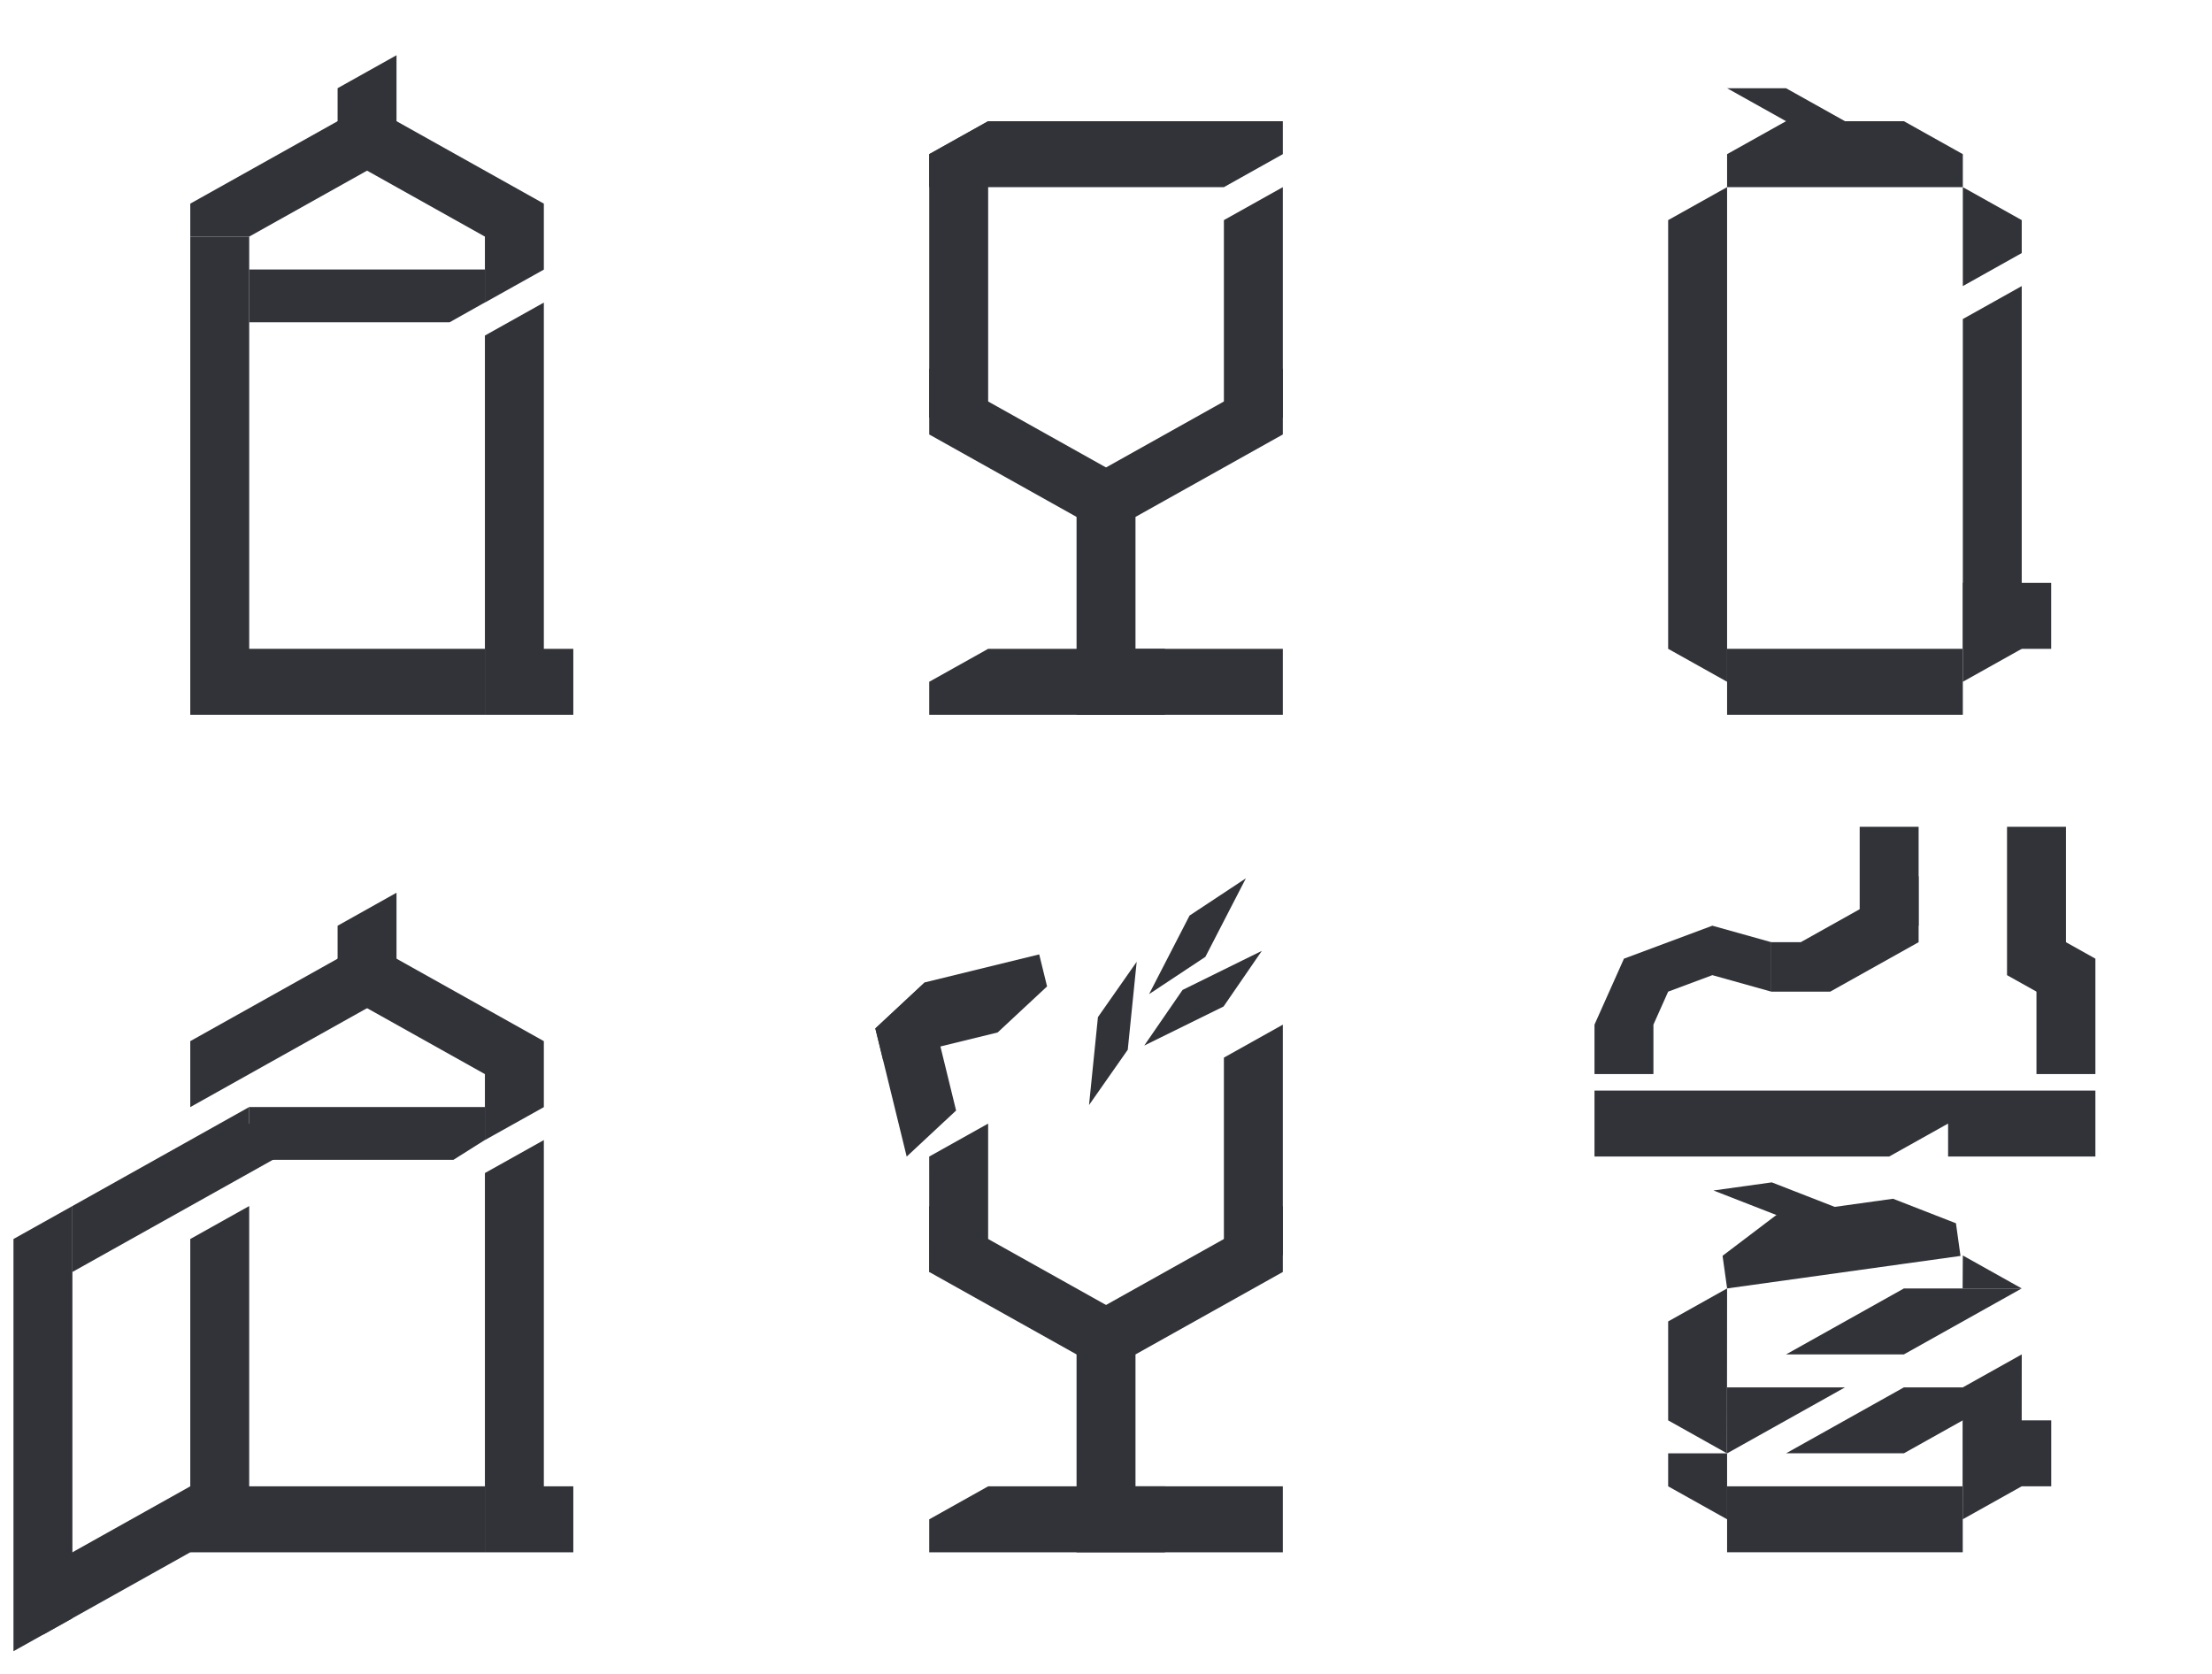
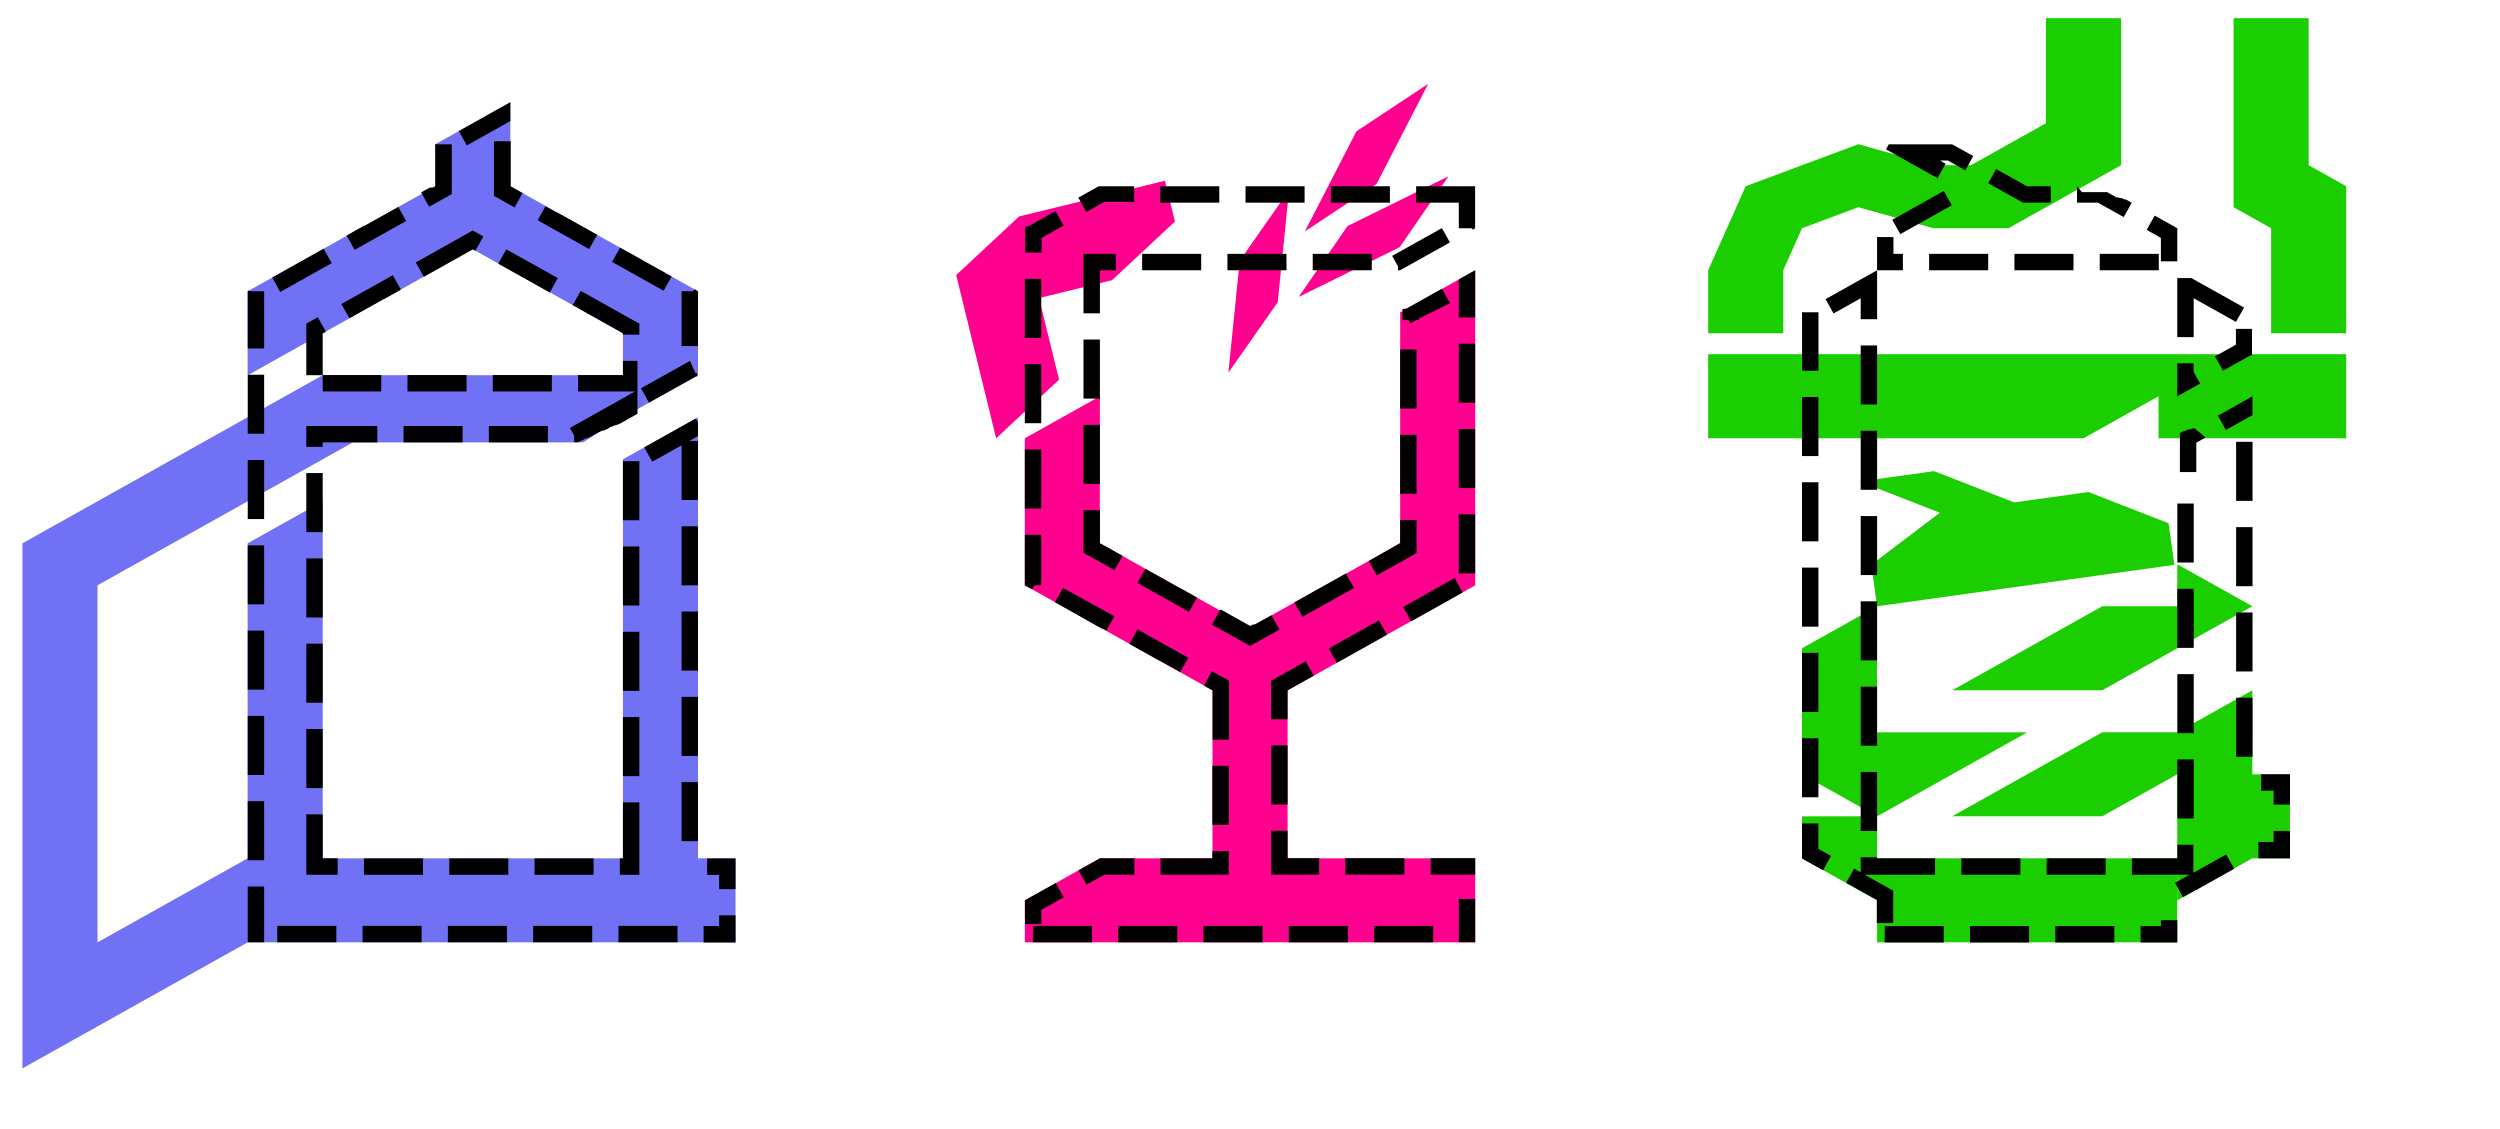
- <svg xmlns="http://www.w3.org/2000/svg" viewBox="0 0 858.78 649.71">
+ <svg xmlns="http://www.w3.org/2000/svg" viewBox="0 0 762 344">
  <defs>
-     <style>.cls-1{fill:#313339;}</style>
+     <style>.cls-1{fill:#ff008f;}.cls-2{fill:#1ace00;}.cls-3{fill:#7171f6;}</style>
  </defs>
  <g id="레이어_5" data-name="레이어 5">
-     <polygon class="cls-1" points="360.76 493.84 360.75 449.03 383.63 436.23 383.63 493.84 360.76 493.84" />
-     <polygon class="cls-1" points="475.16 487.35 475.16 410.62 498.04 397.82 498.04 487.35 475.16 487.35" />
-     <polygon class="cls-1" points="498.04 468.24 417.96 513.05 417.96 519.49 440.84 525.85 498.04 493.84 498.04 468.24" />
-     <polygon class="cls-1" points="417.96 525.85 360.76 493.84 360.76 468.24 440.84 513.05 440.84 519.4 417.96 525.85" />
-     <polygon class="cls-1" points="498.04 577.06 383.64 577.06 360.76 589.87 360.76 602.67 498.04 602.67 498.04 577.06" />
-     <polygon class="cls-1" points="417.96 602.67 417.96 519.45 440.84 519.45 440.84 577.06 452.28 577.06 452.28 602.67 417.96 602.67" />
-     <polygon class="cls-1" points="403.46 370.54 359.03 381.41 339.85 399.28 342.89 411.72 387.32 400.85 406.51 382.97 403.46 370.54" />
-     <polygon class="cls-1" points="352.01 449.03 339.83 399.29 359.02 381.41 371.19 431.16 352.01 449.03" />
-     <polygon class="cls-1" points="444.24 405.93 475.03 390.77 489.89 369.17 459.11 384.34 444.24 405.93" />
-     <polygon class="cls-1" points="483.7 341 467.97 371.5 446.11 385.97 461.83 355.46 483.7 341" />
-     <polygon class="cls-1" points="441.3 373.42 437.84 407.56 422.8 429.03 426.26 394.89 441.3 373.42" />
-     <polygon class="cls-1" points="96.75 104.64 96.75 114.89 96.75 125.13 174.54 125.13 188.26 117.42 188.26 104.64 96.75 104.64" />
-     <polygon class="cls-1" points="188.26 277.51 188.26 130.27 211.14 117.47 211.14 251.9 222.58 251.9 222.58 277.51 188.26 277.51" />
-     <polygon class="cls-1" points="73.87 277.51 73.87 91.86 96.75 91.86 96.75 251.9 188.26 251.9 188.26 277.51 73.87 277.51" />
-     <polygon class="cls-1" points="131.07 47.05 73.87 79.06 73.87 91.86 96.75 91.86 153.94 59.85 153.94 47.05 131.07 47.05" />
-     <polygon class="cls-1" points="188.26 91.86 131.07 59.85 131.07 47.05 153.94 47.05 211.14 79.06 211.14 104.67 188.26 117.46 188.26 91.86" />
-     <polygon class="cls-1" points="131.07 34.24 153.94 21.44 153.94 59.85 131.07 59.85 131.07 34.24" />
-     <polygon class="cls-1" points="360.76 162.19 360.76 59.85 383.64 47.05 383.64 162.19 360.76 162.19" />
-     <polygon class="cls-1" points="475.16 162.19 475.16 85.46 498.04 72.66 498.04 162.19 475.16 162.19" />
-     <polygon class="cls-1" points="498.04 143.07 417.96 187.89 417.96 194.33 440.84 200.69 498.04 168.68 498.04 143.07" />
-     <polygon class="cls-1" points="417.96 200.69 360.76 168.68 360.76 143.07 440.84 187.89 440.84 194.24 417.96 200.69" />
-     <polygon class="cls-1" points="498.04 251.9 383.64 251.9 360.76 264.7 360.76 277.51 498.04 277.51 498.04 251.9" />
-     <polygon class="cls-1" points="383.64 47.05 360.76 59.85 360.76 72.66 475.16 72.66 498.04 59.85 498.04 47.05 383.64 47.05" />
-     <polygon class="cls-1" points="417.96 277.51 417.96 194.29 440.84 194.29 440.84 251.9 452.28 251.9 452.28 277.51 417.96 277.51" />
-     <rect class="cls-1" x="670.52" y="251.9" width="91.52" height="25.61" />
-     <rect class="cls-1" x="762.04" y="226.3" width="34.3" height="25.61" />
-     <polygon class="cls-1" points="647.64 251.9 647.64 85.46 670.52 72.66 670.52 264.7 647.64 251.9" />
-     <polygon class="cls-1" points="762.04 264.7 762.04 123.87 784.91 111.07 784.91 251.9 762.04 264.7" />
-     <polygon class="cls-1" points="762.04 111.07 762.04 72.66 784.91 85.46 784.91 98.26 762.04 111.07" />
-     <polygon class="cls-1" points="704.84 53.45 670.52 34.25 693.4 34.25 727.72 53.45 704.84 53.45" />
-     <polyline class="cls-1" points="762.04 72.66 762.04 59.85 739.16 47.05 693.4 47.05 670.52 59.85 670.52 72.66 739.16 72.66" />
-     <polygon class="cls-1" points="739.16 500.24 693.42 525.84 739.16 525.84 784.9 500.24 739.16 500.24" />
-     <polygon class="cls-1" points="739.16 538.64 693.42 564.24 739.16 564.24 784.9 538.64 739.16 538.64" />
-     <polygon class="cls-1" points="670.54 538.65 670.54 564.25 670.54 564.25 716.29 538.65 670.54 538.65" />
-     <polygon class="cls-1" points="701.86 476.48 665.23 462.2 687.88 459.05 724.51 473.33 701.86 476.48" />
-     <polygon class="cls-1" points="761.14 487.61 759.37 474.93 734.95 465.41 689.65 471.72 668.76 487.56 670.53 500.23 738.49 490.76 761.14 487.61" />
-     <rect class="cls-1" x="670.52" y="577.06" width="91.49" height="25.6" />
-     <rect class="cls-1" x="762.04" y="551.45" width="34.32" height="25.6" />
-     <polygon class="cls-1" points="647.64 551.45 647.64 513.04 670.52 500.23 670.47 564.25 647.64 551.45" />
-     <polygon class="cls-1" points="647.64 577.06 647.64 564.25 670.52 564.25 670.52 589.86 647.64 577.06" />
-     <polygon class="cls-1" points="762 589.86 762.04 538.64 784.92 525.84 784.88 577.06 762 589.86" />
-     <polygon class="cls-1" points="761.96 500.23 762.04 487.43 784.9 500.23 784.9 500.23 761.96 500.23" />
-     <polygon class="cls-1" points="619.04 449.02 619.04 423.41 813.51 423.41 813.51 449.02 756.32 449.02 756.32 436.22 733.44 449.02 619.04 449.02" />
-     <polygon class="cls-1" points="619.04 417.01 641.92 417.01 641.92 397.81 647.64 385 664.8 378.6 687.68 385 687.68 365.8 664.8 359.4 630.48 372.2 619.04 397.81 619.04 417.01" />
-     <polygon class="cls-1" points="699.12 365.8 687.68 365.8 687.68 385 710.56 385 744.88 365.8 744.88 340.19 699.12 365.8" />
-     <polygon class="cls-1" points="790.63 417.01 790.63 359.4 813.51 372.2 813.51 417.01 790.63 417.01" />
-     <polygon class="cls-1" points="722 372.2 722 320.99 744.88 320.99 744.88 359.4 722 372.2" />
-     <polygon class="cls-1" points="779.2 378.6 779.2 320.99 802.08 320.99 802.08 391.4 779.2 378.6" />
-     <polygon class="cls-1" points="96.75 429.8 96.75 440.05 96.75 450.29 176.06 450.29 188.26 442.59 188.26 429.8 96.75 429.8" />
-     <polygon class="cls-1" points="188.26 602.67 188.26 455.43 211.14 442.63 211.14 577.06 222.58 577.06 222.58 602.67 188.26 602.67" />
-     <polygon class="cls-1" points="73.87 602.67 73.87 481.04 96.75 468.24 96.75 577.06 188.26 577.06 188.26 602.67 73.87 602.67" />
-     <polygon class="cls-1" points="131.07 372.21 73.87 404.22 73.87 429.83 96.75 417.02 153.94 385.01 153.94 372.21 131.07 372.21" />
-     <polygon class="cls-1" points="188.26 417.02 131.07 385.01 131.07 372.21 153.94 372.21 211.14 404.22 211.14 429.84 188.26 442.62 188.26 417.02" />
-     <polygon class="cls-1" points="131.07 359.41 153.94 346.6 153.94 385.01 131.07 385.01 131.07 359.41" />
-     <polygon class="cls-1" points="28.11 628.28 28.11 468.24 5.23 481.04 5.23 641.08 28.11 628.28" />
-     <polygon class="cls-1" points="96.75 429.8 28.11 468.24 28.11 493.84 108.19 449.03 96.75 436.23 96.75 429.8" />
-     <polygon class="cls-1" points="73.87 577.06 16.67 609.07 16.67 634.68 85.31 596.27 85.31 577.06 73.87 577.06" />
+     <polygon class="cls-1" points="426.77 95.18 426.77 165.6 381.01 191.21 335.23 165.59 335.24 120.79 312.36 133.59 312.37 178.4 369.57 210.41 369.57 261.62 335.25 261.62 312.37 274.43 312.37 287.23 369.57 287.23 403.89 287.23 449.64 287.23 449.64 261.62 403.89 261.62 392.45 261.62 392.45 210.41 449.64 178.4 449.64 171.91 449.64 152.79 449.64 82.38 426.77 95.18" />
+     <polygon class="cls-1" points="316.71 90.84 338.93 85.41 358.11 67.53 355.07 55.09 310.64 65.97 310.63 65.98 310.62 65.97 291.44 83.84 303.62 133.59 322.8 115.72 316.71 90.84" />
+     <polygon class="cls-1" points="441.5 53.73 410.72 68.9 395.85 90.49 426.64 75.33 441.5 53.73" />
+     <polygon class="cls-1" points="435.31 25.55 413.44 40.02 397.72 70.53 419.58 56.06 435.31 25.55" />
+     <polygon class="cls-1" points="392.91 57.98 377.87 79.45 374.41 113.59 389.45 92.12 392.91 57.98" />
+     <polygon class="cls-2" points="686.51 184.79 640.77 210.4 595.02 210.4 640.77 184.79 663.57 184.79 663.64 171.99 686.51 184.79" />
+     <polygon class="cls-2" points="617.89 223.21 572.15 248.81 572.08 248.72 572.08 248.81 549.25 236 549.25 197.59 572.13 184.79 572.1 223.21 617.89 223.21" />
+     <polygon class="cls-2" points="636.56 149.97 613.91 153.13 589.49 143.6 566.84 146.76 591.25 156.28 570.37 172.12 572.13 184.79 640.09 175.32 662.75 172.17 660.98 159.49 636.56 149.97" />
+     <polygon class="cls-2" points="572.13 261.62 572.13 248.81 549.25 248.81 549.25 261.62 572.13 274.42 572.13 287.22 663.61 287.22 663.61 274.42 663.61 261.62 572.13 261.62" />
+     <polygon class="cls-2" points="686.53 210.4 663.65 223.2 640.77 223.2 595.02 248.8 640.77 248.8 663.64 236 663.61 274.42 686.49 261.62 686.49 261.61 697.97 261.61 697.97 236.01 686.51 236.01 686.53 210.4" />
+     <polygon class="cls-2" points="520.65 133.58 635.05 133.58 657.92 120.78 657.92 133.58 715.12 133.58 715.12 107.97 520.65 107.97 520.65 133.58" />
+     <polygon class="cls-2" points="543.53 82.37 549.25 69.56 566.41 63.16 589.29 69.56 612.17 69.56 646.49 50.36 646.49 43.96 646.49 24.75 646.49 5.55 623.61 5.55 623.61 37.55 600.73 50.36 589.29 50.36 566.41 43.96 532.09 56.76 520.65 82.37 520.65 101.57 543.53 101.57 543.53 82.37" />
+     <polygon class="cls-2" points="703.68 50.36 703.68 5.55 680.8 5.55 680.8 63.16 692.24 69.56 692.24 101.57 715.12 101.57 715.12 56.76 703.68 50.36" />
+     <polygon class="cls-3" points="212.75 261.62 212.75 127.19 189.87 139.99 189.87 261.62 98.36 261.62 98.36 152.79 75.48 165.6 75.48 261.62 29.72 287.23 29.72 178.4 107.55 134.85 177.67 134.85 189.87 127.14 189.87 127.18 212.75 114.4 212.75 88.78 155.55 56.77 155.55 31.16 132.67 43.97 132.67 56.77 75.48 88.78 75.48 114.39 98.36 101.58 144.11 75.97 189.87 101.58 189.87 114.36 98.36 114.36 98.36 114.36 29.72 152.79 6.84 165.6 6.84 325.64 18.28 319.24 18.28 319.24 75.48 287.23 75.48 287.23 189.87 287.23 224.19 287.23 224.19 261.62 212.75 261.62" />
+     <path d="M132.86,43.86l-.19.11h0v12.8h0l-.18.1h0l-.22.12h0l-.13.07h0l-.14.08h0l-.07,0h0l-.08.05h0l0,0h0l0,0h0l0,0h0l0,0h-.06l0,0h0l-.08,0h-.06l0,0,0,0h0l0,0h0l-.07,0h-.15l0,0H131l-.14.09h0l0,0h0l-.06,0h0l-2.44,1.37,2.44,4.36,4.35-2.43,2.55-1.43V44h-4.75l-.06-.11ZM121.35,63.11,111.2,68.79l-.06,0h0l-.08,0h0l-.09,0h0l-5.32,3,2.44,4.36,15.71-8.79-2.44-4.36ZM98.66,75.8,83,84.59,85.39,89l15.71-8.79L98.66,75.8ZM76,88.5l-.49.28h0v17.43h5V88.78H76.13L76,88.5Zm4.51,25.71h-5v18h5v-18Zm0,26h-5v18h5v-18Zm0,26h-5v18h5v-18Zm0,26h-5v18h5v-18Zm0,26h-5v18h5v-18Zm0,26h-5v18h5v-18Zm0,26h-5v17h5v-17Zm22,12h-18v5h18v-5Zm26,0h-18v5h18v-5Zm26,0h-18v5h18v-5Zm26,0h-18v5h18v-5Zm26,0h-18v5h18v-5ZM224.19,279h-5v3.27h-4.73v5h9.73V279Zm0-17.34h-8.66v5h3.66V271h5v-9.34ZM212.75,238.4h-5v18h5v-18Zm0-26h-5v18h5v-18Zm0-26h-5v18h5v-18Zm0-26h-5v18h5v-18Zm-.69-32.83-15.7,8.79,2.44,4.37,8.95-5V152.4h5v-18H210.1l2.65-1.48V128.8l-.69-1.23Zm-17.19,13h-5v18h5v-18Zm0,26h-5v18h5v-18Zm0,26h-5v18h5v-18Zm0,26h-5v18h5v-18Zm0,26h-5v17.06h-.94v5h5.94V244.56Zm-13.94,17.06h-18v5h18v-5Zm-26,0h-18v5h18v-5Zm-26,0h-18v5h18v-5ZM98.36,248.2h-5v18.42h9.57v-5H98.36V248.2Zm0-26h-5v18h5v-18Zm0-26h-5v18h5v-18Zm0-26h-5v18h5v-18Zm0-26h-5v18h5v-18ZM115,129.85H93.36v6.35h5v-1.35H115v-5Zm26,0H123v5h18v-5Zm26,0H149v5h18v-5ZM210.31,110l1.95,3.49h0L210.31,110l-14.94,8.35,2.43,4.37,13.62-7.61h0l.44-.24h0l0,0h0l0,0h0l.15-.08h.05l.07,0h0l0,0h0l.1-.06h.11l0,0h0l.11-.07h.05v-.88h-.49L210.31,110Zm1.34-21.87-.34.62h-3.56v16.74h5V88.78h0l-1.1-.62ZM189,75.47l-2.44,4.36,15.71,8.79,2.44-4.36-3.83-2.15h-.06l0,0h0l0,0L189,75.47Zm-22.69-12.7-2.44,4.36,15.71,8.79L182,71.56l-12.15-6.8h-.05l0,0-.07,0h0l-.07,0h0l-3.33-1.86ZM155.55,43.05h-5V59.7l2.56,1.43,3.74,2.1,2.44-4.37-3.52-2h-.05l0,0h0l0,0h0l-.05,0h0l0,0h0V43.05Zm0-11.89-5,2.8h0l-10.7,6,2.44,4.37,13.26-7.43V31.16ZM97.07,96.57l-1.16.65-2.55,1.43v15.71h5V101.58h0l0,0h0l.11-.06h.06l0,0h0l0,0h.1l0,0h0l.7-.4-2.44-4.36Zm22.69-12.7-15.71,8.79L106.49,97l10.22-5.72h0l.17-.09h0l0,0H117l5.19-2.9-2.44-4.37Zm24.35-13.63-2.44,1.37L126.74,80l2.44,4.36L144.11,76h0l.78.44,2.44-4.36-.77-.44-2.45-1.37ZM154.31,76l-2.44,4.37,15.71,8.79L170,84.74,154.31,76ZM177,88.65,174.56,93l15.31,8.57h0V102h5V98.65l-2.56-1.43L177,88.65ZM194.87,110h-5v4.32H176.2v5h17.32l-6.1,3.43-13.72,7.7,1.3,2.33h0l-1.3-2.33,1.3,2.33v2h1.24l.06,0h0l.18-.1h0l.1-.06h0l.13-.07h0l.14-.08h0l.1,0h0l0,0,0,0h0l.1-.05h0l0,0h0l.17-.09h0l.42-.23h0l.34-.18h0l.11-.07h0l.47-.26h.08l0,0h0l.06,0H179l.29-.17.05,0h0l0,0h0l0,0h0l.05,0h0l.3-.17h0l0,0h0l0,0,.08,0h0l.44-.25h0l0,0h0l.43-.25h0l.1-.05h0l.59-.33h0l0,0,.22-.12h0l.87-.49h0l.07-.05h0l.06,0h.07l.09-.05h0l.18-.1h0l.34-.19h0l0,0h0l.19-.1H184l.16-.08h0l.12-.07h0l.1-.06h0l.05,0,.05,0h0l.07-.05h0l.16-.09h0l.12-.07,0,0,0,0h0l.1,0h0l.11-.06h0l.12-.07h0l.17-.1h0l.17-.1h0l.13-.08h0l.72-.41h0l0,0h0l0,0h.07l.05,0h.09l.07,0h0l.65-.36h0l0,0h.13l0,0h.05l.16-.08h.07l.1,0h0l.05,0h0l.29-.17h.08l.12-.07h.07l0,0h0l.07,0h0l.31-.17h0l.07,0h0l.17-.09h0l.19-.11h0l.15-.08v0h0l0,0h0l4.94-2.77v-5h0V110Zm-26.67,4.32h-18v5h18v-5Zm-26,0h-18v5h18v-5Zm-26,0H98.36v5H116.2v-5Z" />
+     <path d="M423.64,56.77h-18v5h18v-5Zm-26,0h-18v5h18v-5Zm-26,0h-18v5h18v-5Zm-26,0H335.25l-.07,0h0l-.08,0h0l0,0H335l0,0h-.12l-6.22,3.47,2.44,4.37,5.5-3.08h9.09v-5Zm-24,7.62L313.38,69h0l-.09,0h0l-.08,0h-.08l0,0h-.34l0,0h0l-.08,0h0l-.12.07h0l-.1,0h0V77h5V72.51l6.7-3.76-2.44-4.36ZM317.37,85h-5v18h5V85Zm0,26h-5v18h5V111Zm0,26h-5v18h5V137Zm0,26h-5V178.4h0l2.23,1.25.7-1.25h2.07V163ZM324,179.2l-2.44,4.36,14.22,8,.05,0H336l.08,0h0l1.15.64,2.44-4.36L324,179.2Zm22.69,12.69-2.45,4.37,9.23,5.16h0l0,0h0l0,0h0l0,0h0l.07,0,0,0h.05l6.15,3.44,2.44-4.37-15.7-8.79Zm22.68,12.7L367,209l2.61,1.46v15h5V207.48L372,206.05l-2.61-1.46Zm5.17,28.83h-5v18h5v-18Zm0,26h-5v2.2h-15.8v5h20.8v-7.2Zm-28.8,2.2H335.25l-6.53,3.66,2.44,4.36,5.39-3h9.22v-5Zm-24,7.56-9.33,5.22h0v7.26h5v-4.33l6.81-3.81-2.44-4.37Zm11.09,13.05h-18v5h18v-5Zm26,0h-18v5h18v-5Zm26,0h-18v5h18v-5Zm26,0h-18v5h18v-5Zm26,0h-18v5h18v-5ZM449.64,274h-5v13.19h5V274Zm0-12.42H436.06v5h13.58v-5Zm-21.58,0h-18v5h18v-5Zm-35.61-8.38h-5v13.38h14.61v-5h-9.61v-8.38Zm0-26h-5v18h5v-18ZM398,201.57l-8,4.48-2.56,1.43v11.76h5v-8.83h0l8-4.48L398,201.57Zm22.69-12.7L405,197.66l2.44,4.36,1.76-1h0l0,0h0l0,0h0l0,0h0l0,0h0l0,0h0l0,0h0l.05,0h0l.1-.05h0l.13-.08h0l13.25-7.42-2.44-4.36Zm22.69-12.7L427.68,185l2.44,4.37,15.71-8.79-2.44-4.37Zm6.25-19.4h-5v18h5v-18Zm0-26h-5v18h5v-18Zm0-26h-5v18h5v-18Zm0-22.39-5,2.8V96.77h5V82.38ZM439.52,88l-9.42,5.28h0l-.17.09h0l-.37.21h0l-.2.12h-.05l-.13.08h-.06l-.05,0h0L429,94l0,0h0l-.09.05h0l-.09,0h0l-.08,0h-.05l-.06,0h-.11l0,0h0l-.05,0h0l-.06,0h0l-.1.06h0l0,0,0,0h0l0,0-.05,0h-.1l0,0h0l0,0h0l-.09.06h0l-.07,0h0l-.06,0h-.12l-.06,0h0l0,0h0l0,0h-.06l0,0h0l-.08,0h-.14v3.38h1.89l.55,1,1.75-1h.81v-.45L442,92.41,439.52,88Zm-7.75,18.52h-5v18h5v-18Zm0,26h-5v18h5v-18Zm0,26h-5v7h0L417.2,171l2.44,4.37,9.57-5.36,2.56-1.43v-10Zm-21.56,16.3-15.7,8.79L397,188l15.71-8.79-2.45-4.36Zm-38.39,11.2-2.44,4.37,9.19,5.14,2.44,1.36,2.44-1.36,6.52-3.65-2.44-4.36-4.92,2.75h0l-.11.06h0l0,0h0l-.06,0h-.06l-.05,0h0l-.05,0h-.14l-.06,0h0l0,0h-.06l-.08,0h0l-.09.05h0l-.09.05h0l-.32.18h0l-.28.16-.11-.06h0l0,0h0l-.05,0h0l0,0h-.1l-8.82-4.94Zm-22.69-12.69-2.44,4.36,15.7,8.79,2.45-4.36-4.62-2.59h0l0,0h0l0,0h-.08l0,0h0l0,0h0l-10.81-6ZM335.25,155.5h-5v13l2.56,1.43,6.9,3.86,2.44-4.36-6.7-3.75h0l-.06,0h-.13V155.5Zm0-26h-5v18h5v-18Zm0-26h-5v18h5v-18Zm4.87-26.12h-9.87V95.5h5V82.38h4.87v-5Zm26,0h-18v5h18v-5Zm26,0h-18v5h18v-5Zm26,0h-18v5h18v-5Zm21.35-7.84L424.32,78l1.8,3.22h0L424.32,78l1.8,3.22v1.15h.65l.17-.1h0l15-8.38-2.44-4.36Zm10.17-12.77h-18v5h13v7.8h4l.23.42.74-.41h0V56.77Z" />
+     <path d="M549.44,95.07l-.17.1h0V113h5V95.18H549.5l-.06-.11ZM554.25,121h-5v18h5V121Zm0,26h-5v18h5V147Zm0,26h-5v18h5V173Zm0,26h-5v18h5V199Zm0,26h-5v18h5V225Zm0,26h-5v10.66h0l6.4,3.59,2.45-4.37-3.85-2.15V251Zm38.2,31.27h-18v5h18v-5Zm26,0h-18v5h18v-5Zm26,0h-18v5h18v-5Zm19.19-1.8h-5v1.8h-6.19v5h11.19v-6.8ZM698,253.27h-5v3.35h-4.64v5H698v-8.35ZM698,236H689.2v5H693v4.25h5V236Zm-11.43-23.33h-5v18h5v-18Zm0-26h-5v18h5v-18Zm0-26h-5v18h5v-18Zm0-26h-5v18h5v-18Zm0-13.9L676,126.69l2.44,4.37,7.8-4.37h.31v-5.9ZM669,130.6h0l0,0h-.06l-.07,0h-.22l-.05,0h0l-.09,0h0l0,0h0l-.05,0h0l0,0h-.08l0,0-.06,0h0l-.25.14h-.06l-.13.07,0,0h0l0,0-.06,0-.12.06h0l0,0,0,0h0l0,0h0l0,0h0l-.06,0H667l-.11.06h0l-.12.07h0l0,0h0l0,0h0l-.15.08h0l0,0,0,0h0l-.07,0h0l-.16.08,0,0-.06,0h-.08l0,0h0l0,0h0l-.13.08h0l-.15.08h0l0,0h0l0,0h0l-.07,0h0l-.08,0h0l-.34.19h0l0,0h-.06l0,0h0l0,0-.08,0h0l-.11.06h0l-.26.15h0l-.05,0h0l-.27.15h0l-.22.13h0v11.88h5v-8.95l2.79-1.56L669,130.6Zm-.35,22.87h-5v18h5v-18Zm0,26h-5v18h5v-18Zm0,26h-5v18h5v-18Zm0,26h-5v18h5v-18Zm0,26h-5v4.15H649.8v5h17.55l-4.4,2.47,2.44,4.36,3.73-2.09h0l0,0,.07,0h0l0,0h.05l11.74-6.57-2.44-4.36-10,5.6v-8.43Zm-26.84,4.15h-18v5h18v-5Zm-26,0h-18v5h18v-5Zm-43.67-.33h-5v4.61l-2-1.15-2.44,4.36,9,5h0l0,0h0l0,0h0l0,0h.11l0,0h0l.13.07h0l.11.06v7.12h5V271.49l-2.56-1.43-6.15-3.44H589.8v-5H572.13v-.33Zm0-26h-5v18h5v-18Zm0-26h-5v18h5v-18Zm0-26h-5v18h5v-18Zm0-26h-5v18h5v-18Zm0-26h-5v18h5v-18Zm0-26h-5v18h5v-18Zm0-22.91-5,2.8h0l-10.71,6,2.44,4.36,8.27-4.63v6.39h5V82.38Z" />
+     <path d="M592.47,58.19,576.77,67l2.44,4.36,15.71-8.79-2.45-4.36ZM577.13,72.26h-5V82.38H580v-5h-2.88V72.26ZM606,77.38H588v5h18v-5Zm26,0H614v5h18v-5Zm8.76,0H640v5h18v-5Zm27.11,7.37h-4.24v18h5V90.9l12.88,7.21L684,93.75l-16.08-9Zm.76,26h-5v4.31h0v5.73h0l7-3.89-2-3.47v-2.68Zm17.88-10.51h-5v4.81l-6.39,3.58,2.44,4.36,8.24-4.61H686l0,0h0l0,0h.12l0,0h0l0,0h0l.07,0h0l.22-.13h0v-7.74ZM656.74,65.71l-2.44,4.36,4.34,2.44v7.15h5V69.57h0l-6.9-3.86Zm-23.67-8.94v5h6.39l7.85,4.4,2.45-4.37-.14-.07h0L648,60.82h-.06l0,0h0l0,0h0l-.1,0h0l-.07,0h0l-.19-.11h0l0,0h-.06l0,0h0l-.07,0h-.12l-.49-.28h0l0,0h0l-.13-.08h0l0,0h0l0,0h0l0,0h0l-.05,0h0l-.07,0h0l0,0h0l0,0h-.06l-.07,0h-.05l0,0h0l0,0h0l0,0h-.07l-.1,0h0l-.09,0h0l-.23-.12h0l0,0h-.07l0,0h-.15l0,0h0l0,0h0l0,0h0l0,0h0l0,0h-.11l0,0h0l0,0h0l0,0h0l0,0h0l-.1,0h0l-.1-.05h0l-.1,0h0l0,0h0l-.05,0h0l-.1-.05h0l-.1,0h0l-.08-.05,0,0h0l0,0h0l-.09-.06h0l-.19-.1h0l-.37-.21h0l0,0h0l-.31-.17h0l-.17-.09h0l-.16-.09h0l-.3-.17h0l-.27-.15h0l-.44-.25h0l-.38-.22h-7.7Zm-24.63-5.28L606,55.85l9.45,5.28,1.13.64h8.49v-5h-7.19l0,0h-.08l-9.33-5.22ZM595,44H575.7l-.85,1.52L581.06,49h0l9.5,5.31L593,49.92l-1.7-1h2.4l5.32,3,2.44-4.36L595,44h0Z" />
  </g>
</svg>
